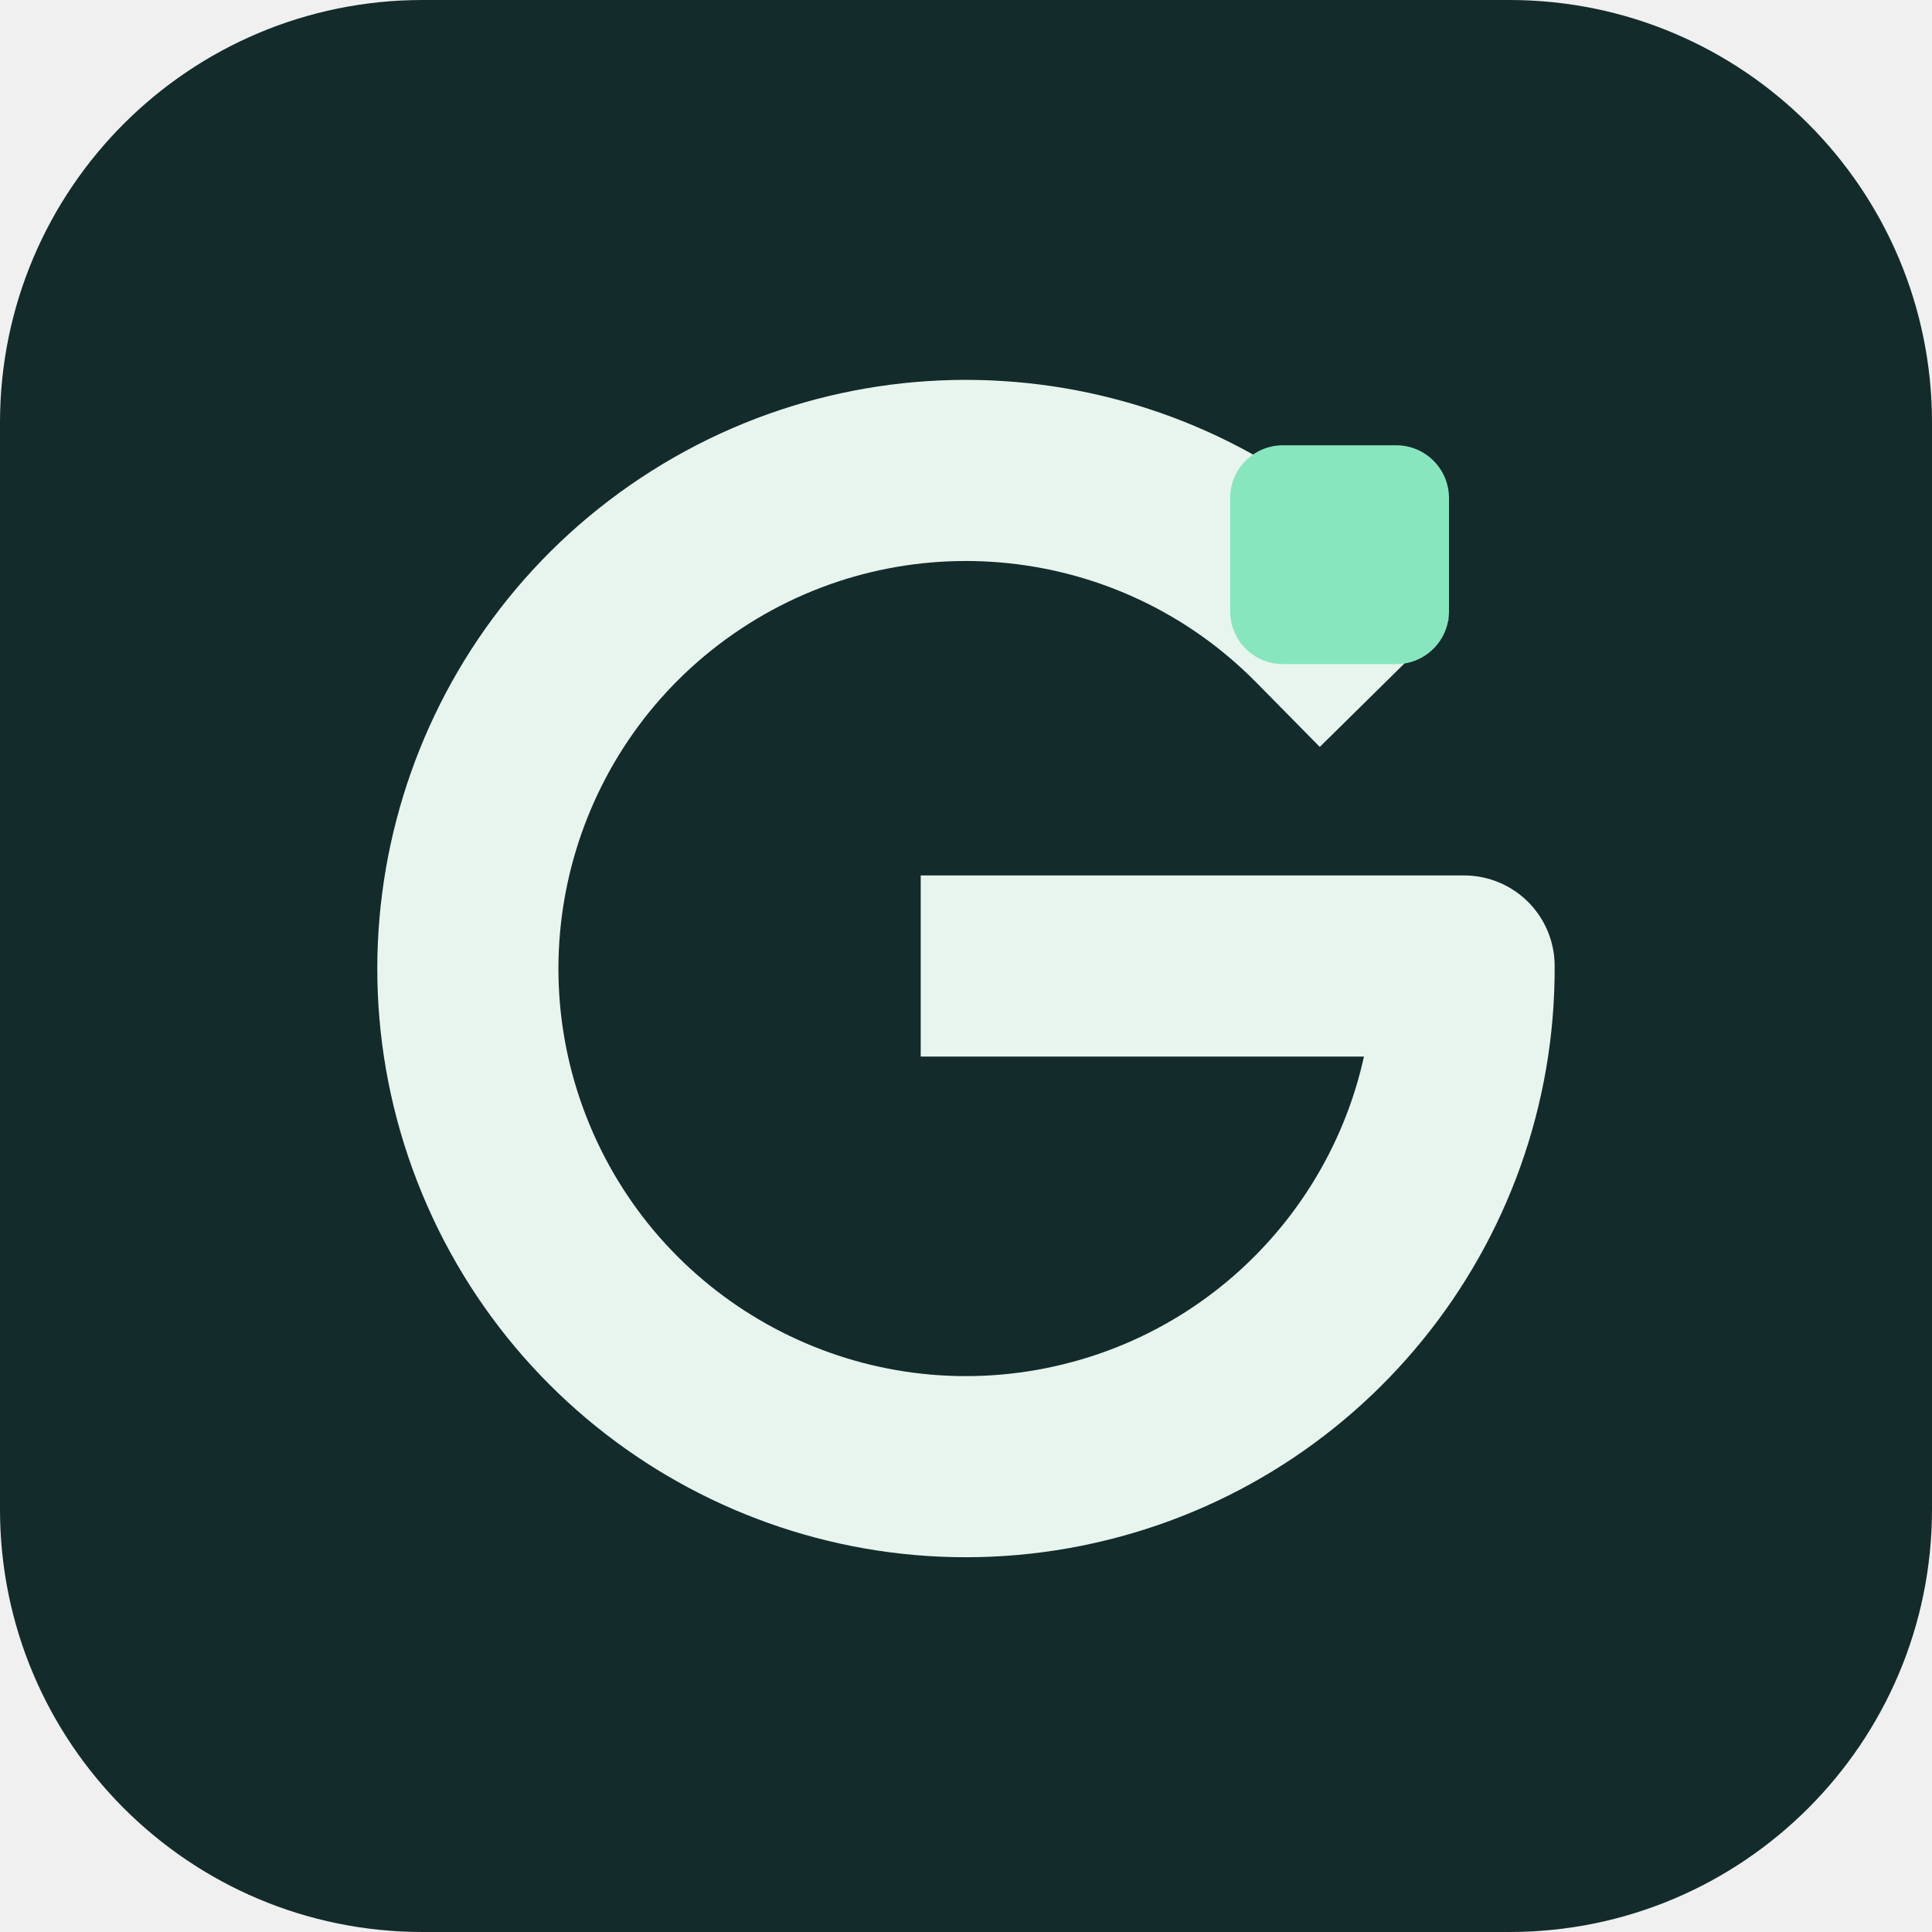
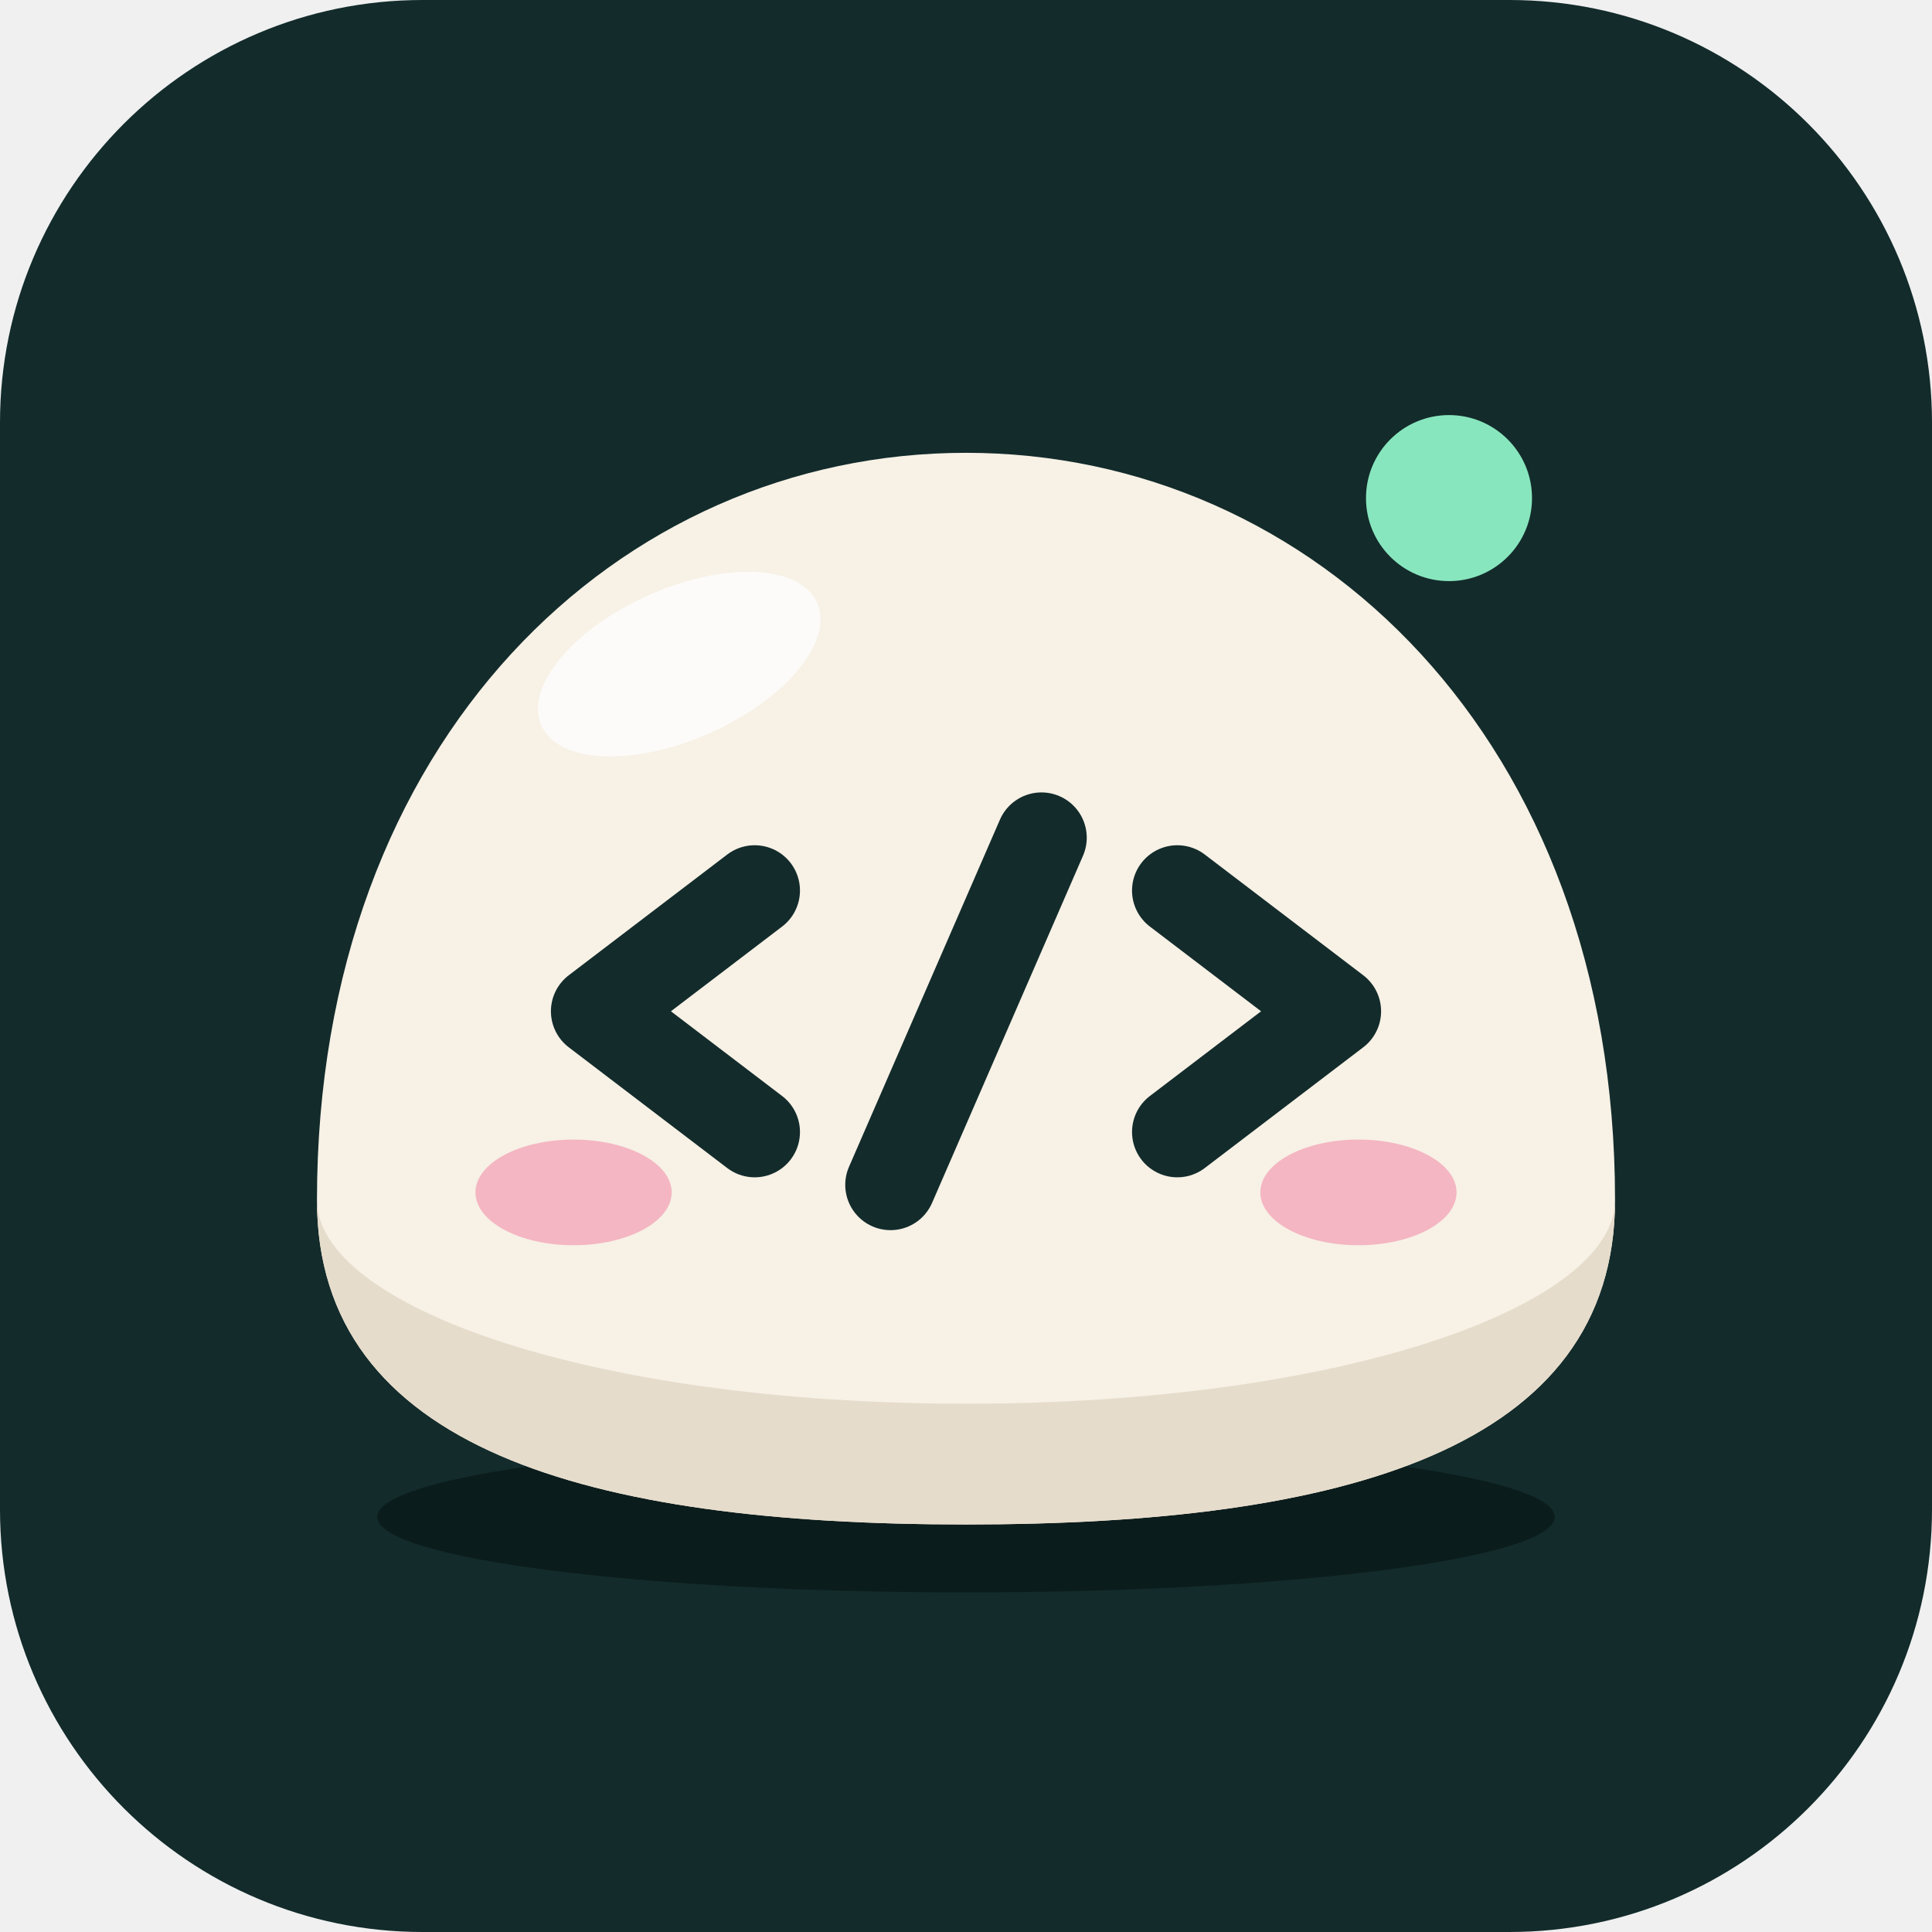
<svg xmlns="http://www.w3.org/2000/svg" width="72" height="72" viewBox="0 0 512 512">
  <rect width="512" height="512" rx="112" fill="#132B2B" />
-   <path d="M350 164 A132 132 0 1 0 388 256 H268" fill="none" stroke="#E8F5EF" stroke-width="48" stroke-linecap="square" stroke-linejoin="round" />
-   <rect x="326" y="118" width="58" height="58" rx="14" fill="#88E6BE" />
+   <ellipse cx="256" cy="402" rx="156" ry="20" fill="#0B1C1C" />
+   <path d="M84 318C84 196 164 120 256 120S428 196 428 318C428 384 356 404 256 404S84 384 84 318Z" fill="#F7F1E6" />
+   <path d="M84 318C84 384 156 404 256 404S428 384 428 318C428 346 356 372 256 372S84 346 84 318Z" fill="#E6DCCB" />
+   <ellipse cx="180" cy="176" rx="40" ry="20" transform="rotate(-24 180 176)" fill="#FFFFFF" opacity=".75" />
+   <ellipse cx="152" cy="316" rx="26" ry="14" fill="#F4A7B9" opacity=".8" />
+   <ellipse cx="360" cy="316" rx="26" ry="14" fill="#F4A7B9" opacity=".8" />
+   <g fill="none" stroke="#132B2B" stroke-width="24" stroke-linecap="round" stroke-linejoin="round">
+     <path d="M200 236L158 268L200 300" />
+     <path d="M276 222L236 314" />
+     <path d="M312 236L354 268L312 300" />
+   </g>
+   <circle cx="384" cy="132" r="22" fill="#88E6BE" />
</svg>
